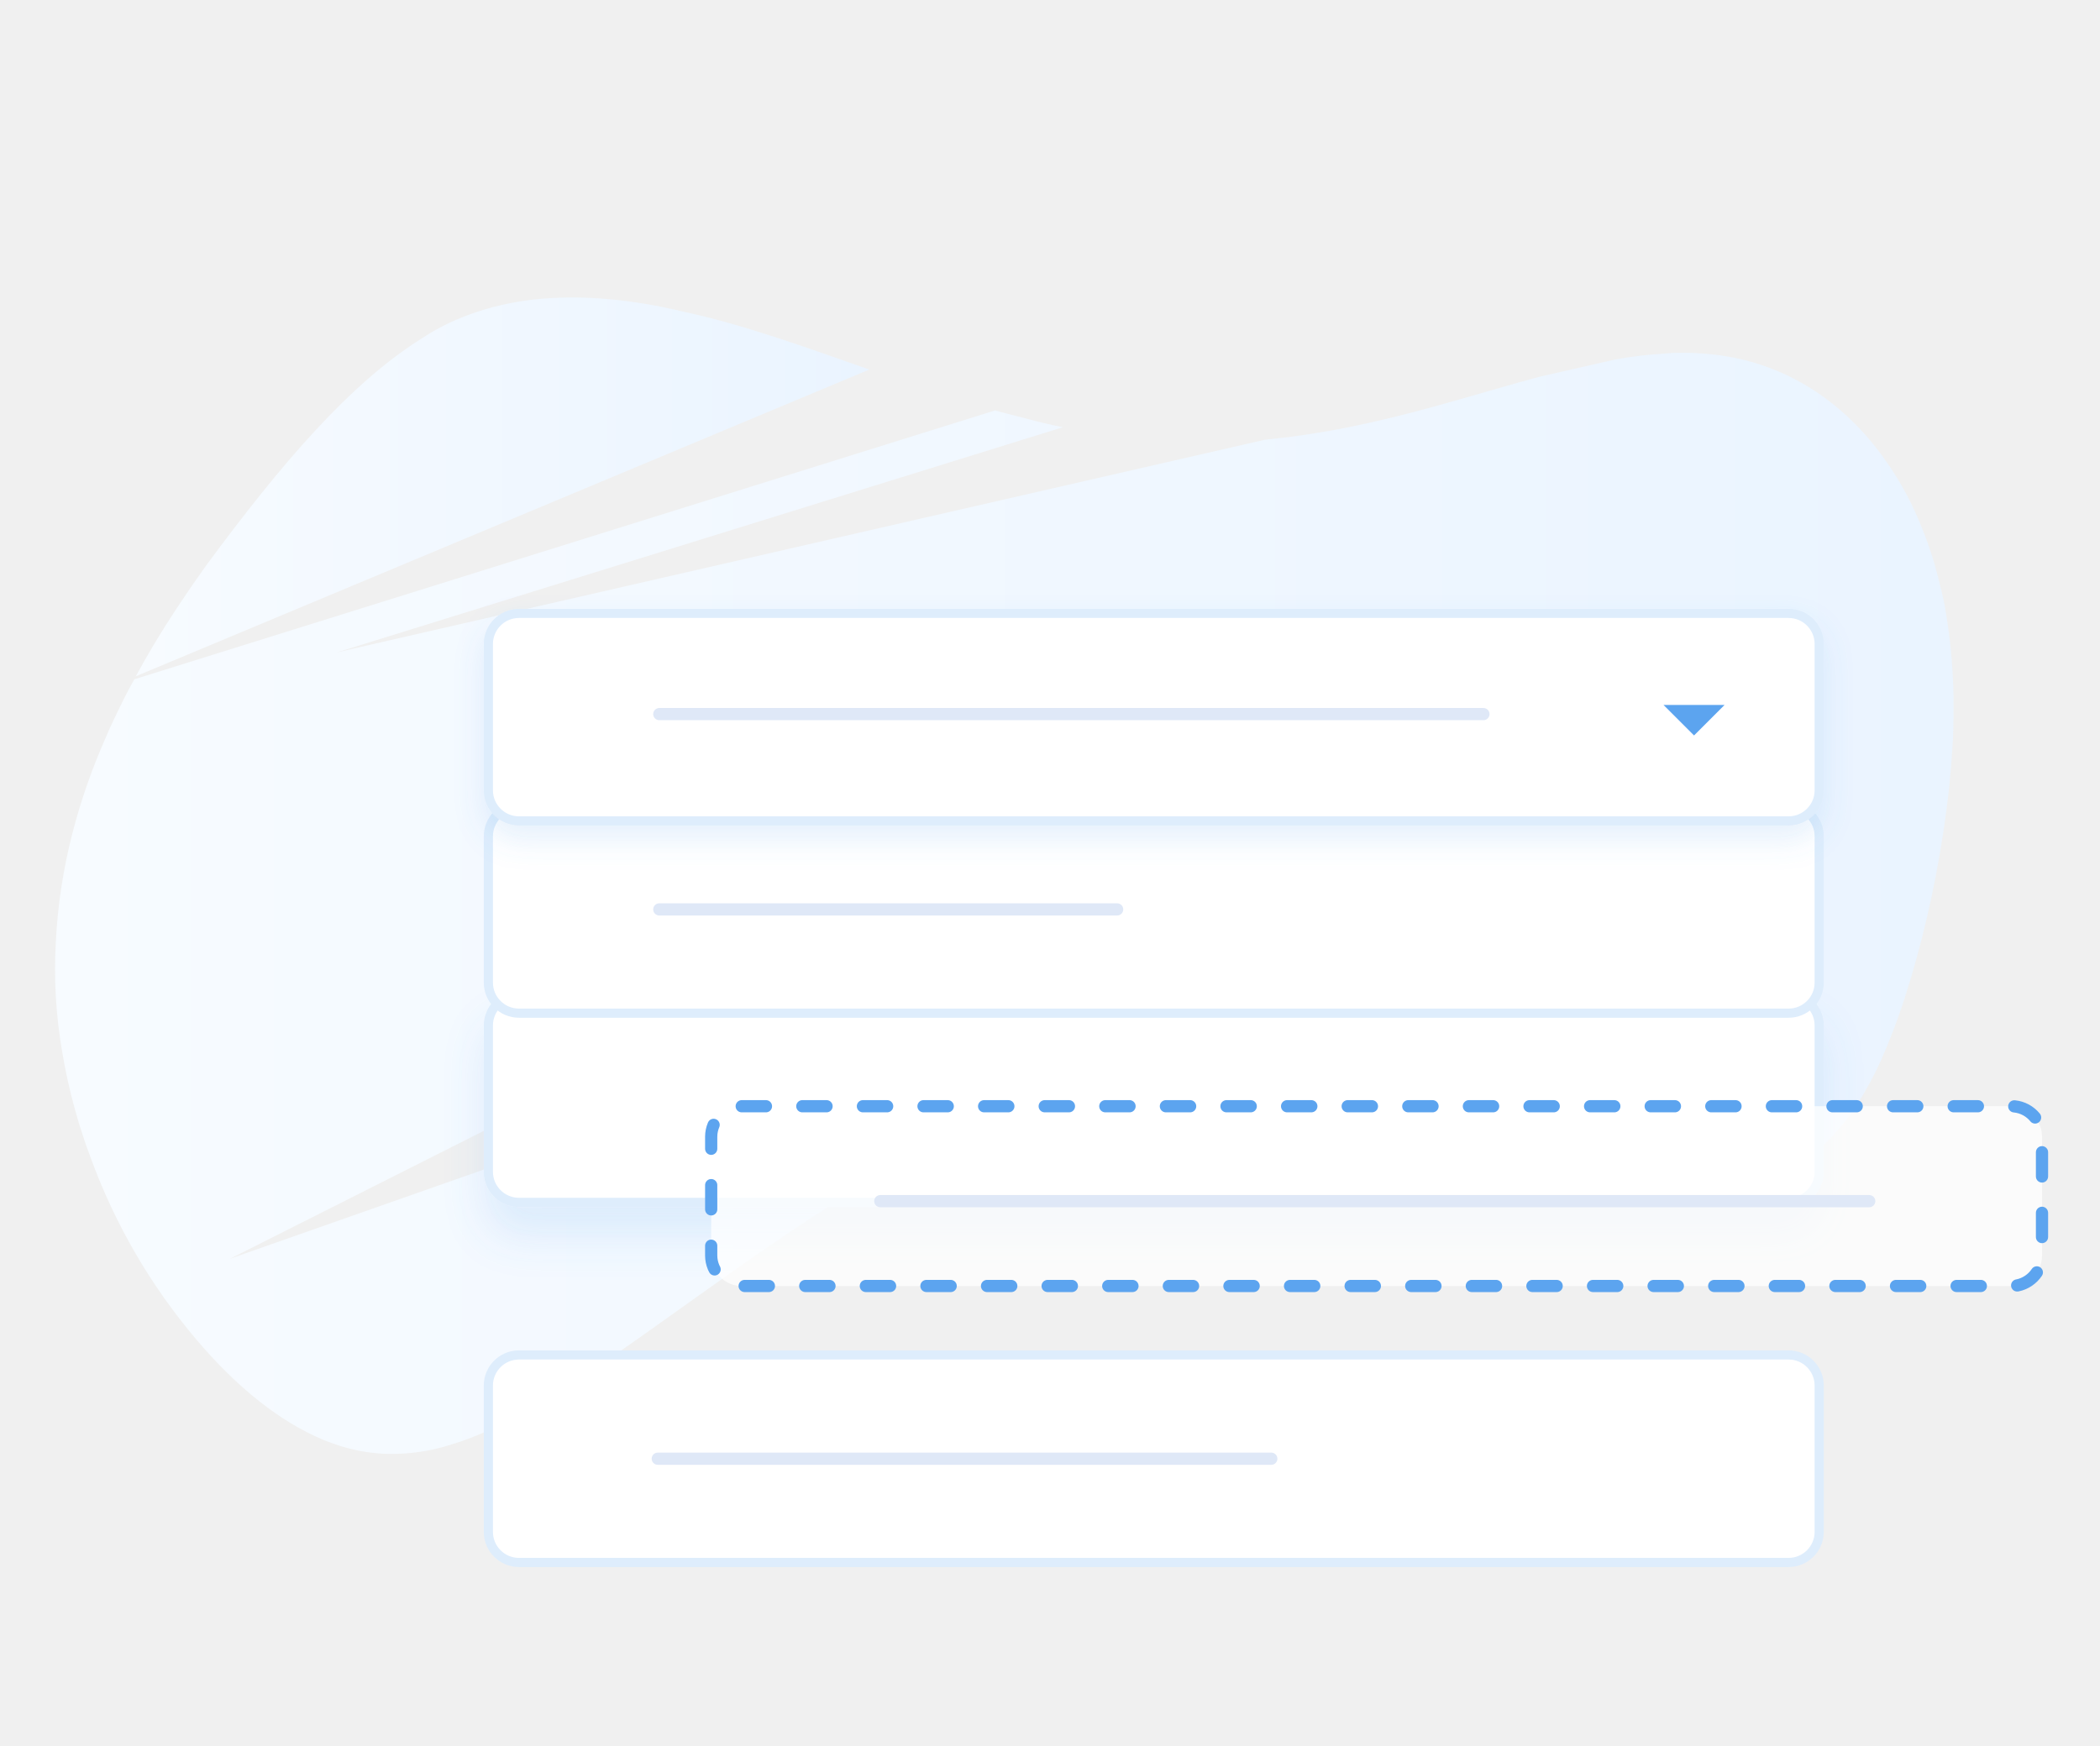
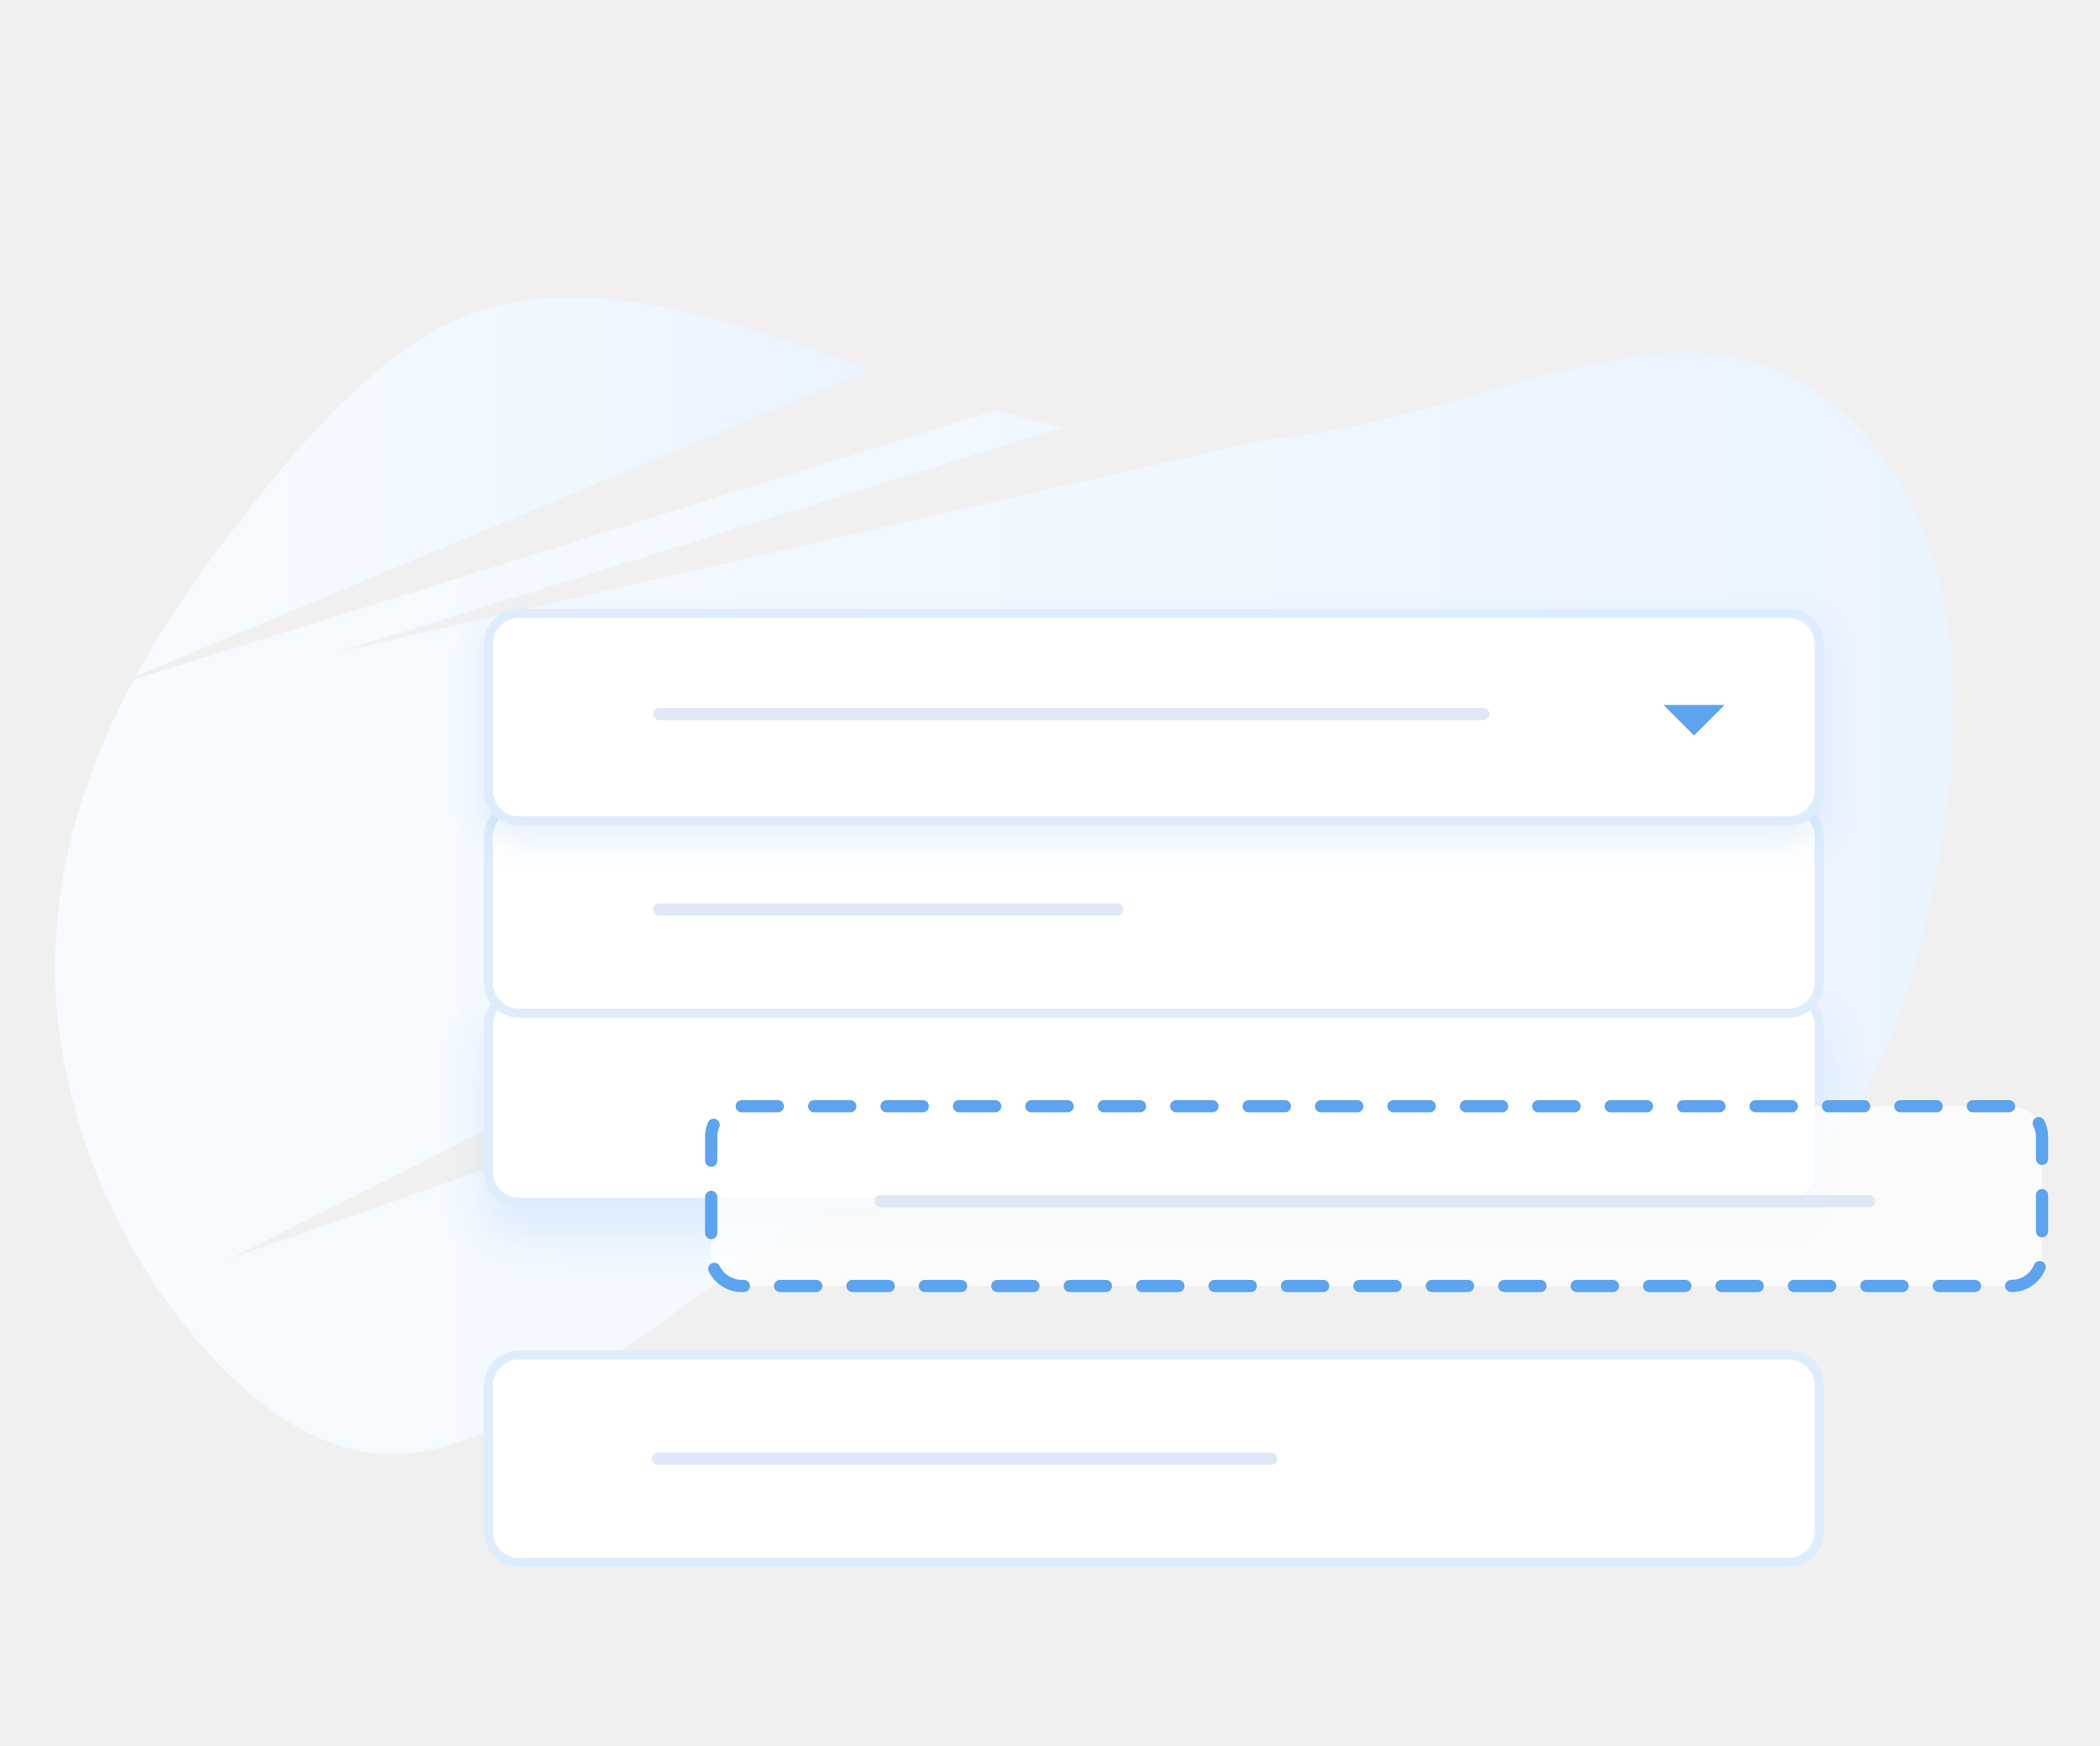
<svg xmlns="http://www.w3.org/2000/svg" id="menu" viewBox="0 0 688 572" enable-background="new 0 0 688 572">
  <style>.st2{fill:#fff;stroke:#deedfc;stroke-width:3;stroke-linejoin:round}.st3{fill:#dfe8f7}</style>
  <defs>
    <filter id="shadow-1" filterUnits="userSpaceOnUse">
      <feOffset result="offset" dy="10" in="SourceAlpha" />
      <feGaussianBlur result="blur" stdDeviation="6.557" />
      <feFlood result="flood" flood-color="#5ca4ef" flood-opacity=".15" />
      <feComposite result="composite" operator="in" in2="blur" />
      <feBlend result="blend" in="SourceGraphic" />
    </filter>
    <filter id="shadow-2" filterUnits="userSpaceOnUse">
      <feOffset result="offset" dy="5" in="SourceAlpha" />
      <feGaussianBlur result="blur" stdDeviation="4.796" />
      <feFlood result="flood" flood-color="#5ca4ef" flood-opacity=".15" />
      <feComposite result="composite" operator="in" in2="blur" />
      <feBlend result="blend" in="SourceGraphic" />
    </filter>
  </defs>
  <g id="background">
    <linearGradient id="SVGID_1_" gradientUnits="userSpaceOnUse" x1="44.584" y1="159.529" x2="284.775" y2="159.529">
      <stop offset="0" stop-color="#f7fbff" />
      <stop offset="1" stop-color="#eaf4ff" />
    </linearGradient>
    <path d="M284.8 121.1c-21.1-7.4-41.5-14.8-60.6-18.9-17-4.1-32.5-5.5-46.8-4.3-3.5.3-7 .8-10.5 1.5-3.4.7-6.7 1.5-10 2.6-1.6.5-3.2 1.1-4.8 1.7-1.6.6-3.1 1.3-4.7 2-3.1 1.5-6.1 3.1-8.9 5-23.7 14.7-46.5 41.4-71.1 74.8-6 8.4-11.9 17.2-17.4 26.4-1.9 3.2-3.7 6.4-5.5 9.7l240.3-100.5z" fill-rule="evenodd" clip-rule="evenodd" fill="url(#SVGID_1_)" />
    <linearGradient id="SVGID_2_" gradientUnits="userSpaceOnUse" x1="18" y1="296.041" x2="640" y2="296.041">
      <stop offset="0" stop-color="#f7fbff" />
      <stop offset="1" stop-color="#eaf4ff" />
    </linearGradient>
    <path d="M637.2 199c-.1-.6-.2-1.1-.3-1.7-.1-.6-.2-1.1-.4-1.7-.2-1.1-.5-2.3-.8-3.4-.5-2.2-1.1-4.4-1.7-6.6-1.2-4.2-2.6-8.4-4.3-12.5-3-7.7-6.9-15-11.6-21.7-9-13-20.3-22.6-32.8-28.5-6.2-2.9-12.8-5-19.5-6.1-3.4-.6-6.8-.9-10.3-1.1-.9 0-1.8-.1-2.6-.1h-2.6c-1.8 0-3.6.1-5.3.3-5.2.3-10.4.9-15.8 1.9l-25 5.7c-17.4 4.7-35.7 10.6-54.9 14.9-4.4 1-8.8 1.9-13.3 2.7-4.5.8-9 1.5-13.6 2.1-2.7.3-5.3.6-8 .9l-304.1 69.7L348.2 140c-4.1-.8-8.2-1.8-12.2-2.9-3.3-.8-6.6-1.7-10-2.6L44 222.6c-.6 1.2-1.3 2.3-1.9 3.5-1.3 2.4-2.5 4.9-3.7 7.4-.6 1.2-1.2 2.5-1.8 3.8s-1.2 2.5-1.7 3.8c-9.2 20.7-15.4 43.3-16.6 67.4-.7 12.1 0 24.3 2.1 36.3 1 6 2.3 12 3.9 17.8.8 2.9 1.6 5.8 2.6 8.7.9 2.9 1.9 5.7 3 8.6 7.9 21.5 19.5 41.4 34.3 58.9 13.7 16.2 27.8 27.2 41.7 33 .9.4 1.8.7 2.6 1s1.7.6 2.6.9c1.7.6 3.5 1 5.2 1.4.9.2 1.7.4 2.6.5.9.2 1.8.3 2.6.4 1.8.2 3.5.4 5.3.4 7.3.2 14.6-.9 21.5-3.2 28.8-8.7 64.7-38.3 105.3-66 40.6-27.6 84-52.8 124.1-55.4 40.8-9.4 75.6 3.4 104.3 15.1 29.4 12.6 53.7 23.6 75.8 23.3 5.3.1 10.6-.6 15.8-1.9.6-.2 1.3-.3 1.9-.5l1.8-.6c1.2-.4 2.4-.9 3.6-1.3 2.4-1 4.7-2.1 6.9-3.4 8.9-5.3 16.6-13.3 23.3-25 1.6-2.8 3.2-5.8 4.7-9.1.4-.8.8-1.6 1.1-2.5.4-.8.7-1.7 1.1-2.5.7-1.7 1.4-3.5 2.1-5.3 2.8-7.2 5.3-15.1 7.7-23.7 5.1-18.5 8.7-37.4 10.8-56.5.5-5.1.9-10.2 1.2-15.2.1-2.5.2-5 .2-7.5v-7.5c-.2-9.6-1.1-19.2-2.8-28.7zM75.3 412.5l376.8-189.9 14.4 52.4L75.3 412.5z" fill-rule="evenodd" clip-rule="evenodd" fill="url(#SVGID_2_)" />
  </g>
  <g id="third_x5F_item" filter="url(#shadow-1)">
    <path id="Rounded_Rectangle_1" class="st2" d="M170 326h416c5.5 0 10 4.5 10 10v48c0 5.5-4.5 10-10 10H170c-5.5 0-10-4.5-10-10v-48c0-5.5 4.5-10 10-10z" />
  </g>
  <g id="second_x5F_item">
    <path id="Rounded_Rectangle_1-2" class="st2" d="M170 264h416c5.5 0 10 4.5 10 10v48c0 5.5-4.5 10-10 10H170c-5.5 0-10-4.5-10-10v-48c0-5.5 4.5-10 10-10z" />
    <path id="Rounded_Rectangle_2_copy_8" class="st3" d="M216 296h150c1.1 0 2 .9 2 2s-.9 2-2 2H216c-1.1 0-2-.9-2-2s.9-2 2-2z" />
  </g>
  <g id="lst_x5F_item">
    <path id="Rounded_Rectangle_1-3" class="st2" d="M170 444h416c5.5 0 10 4.5 10 10v48c0 5.5-4.5 10-10 10H170c-5.5 0-10-4.5-10-10v-48c0-5.5 4.5-10 10-10z" />
    <path id="Rounded_Rectangle_2_copy_8-2" class="st3" d="M215.5 476h201c1.1 0 2 .9 2 2s-.9 2-2 2h-201c-1.1 0-2-.9-2-2s.9-2 2-2z" />
  </g>
  <g id="first_x5F_item" filter="url(#shadow-2)">
    <path id="Rounded_Rectangle_1-4" class="st2" d="M170 201h416c5.5 0 10 4.5 10 10v48c0 5.5-4.5 10-10 10H170c-5.5 0-10-4.5-10-10v-48c0-5.5 4.5-10 10-10z" />
    <path id="Rounded_Rectangle_2_copy_8-3" class="st3" d="M216 232h270c1.1 0 2 .9 2 2s-.9 2-2 2H216c-1.1 0-2-.9-2-2s.9-2 2-2z" />
  </g>
  <g id="active_x5F_item">
    <g id="Rounded_Rectangle_1-5">
      <path d="M243 362.5h416c5.5 0 10 4.5 10 10v38.9c0 5.5-4.5 10-10 10H243c-5.5 0-10-4.5-10-10v-38.9c0-5.5 4.5-10 10-10z" opacity=".76" fill-rule="evenodd" clip-rule="evenodd" fill="#fff" />
-       <path d="M243 362.5h416c5.5 0 10 4.5 10 10v38.9c0 5.5-4.5 10-10 10H243c-5.5 0-10-4.5-10-10v-38.9c0-5.5 4.5-10 10-10z" fill="none" stroke="#5ca4ef" stroke-width="4" stroke-linecap="round" stroke-dasharray="7.941,11.912" />
+       <path d="M243 362.5h416c5.5 0 10 4.5 10 10v38.9c0 5.5-4.5 10-10 10H243c-5.5 0-10-4.5-10-10v-38.9c0-5.5 4.5-10 10-10z" fill="none" stroke="#5ca4ef" stroke-width="4" stroke-linecap="round" stroke-dasharray="11.863,11.863" />
    </g>
    <path id="Rounded_Rectangle_2_copy_8-4" class="st3" d="M288.4 391.6h324c1.1 0 2 .9 2 2s-.9 2-2 2h-324c-1.1 0-2-.9-2-2s.9-2 2-2z" />
  </g>
  <path id="arrow-select" d="M545 231h20l-10 10-10-10z" fill-rule="evenodd" clip-rule="evenodd" fill="#5ca4ef" />
</svg>
